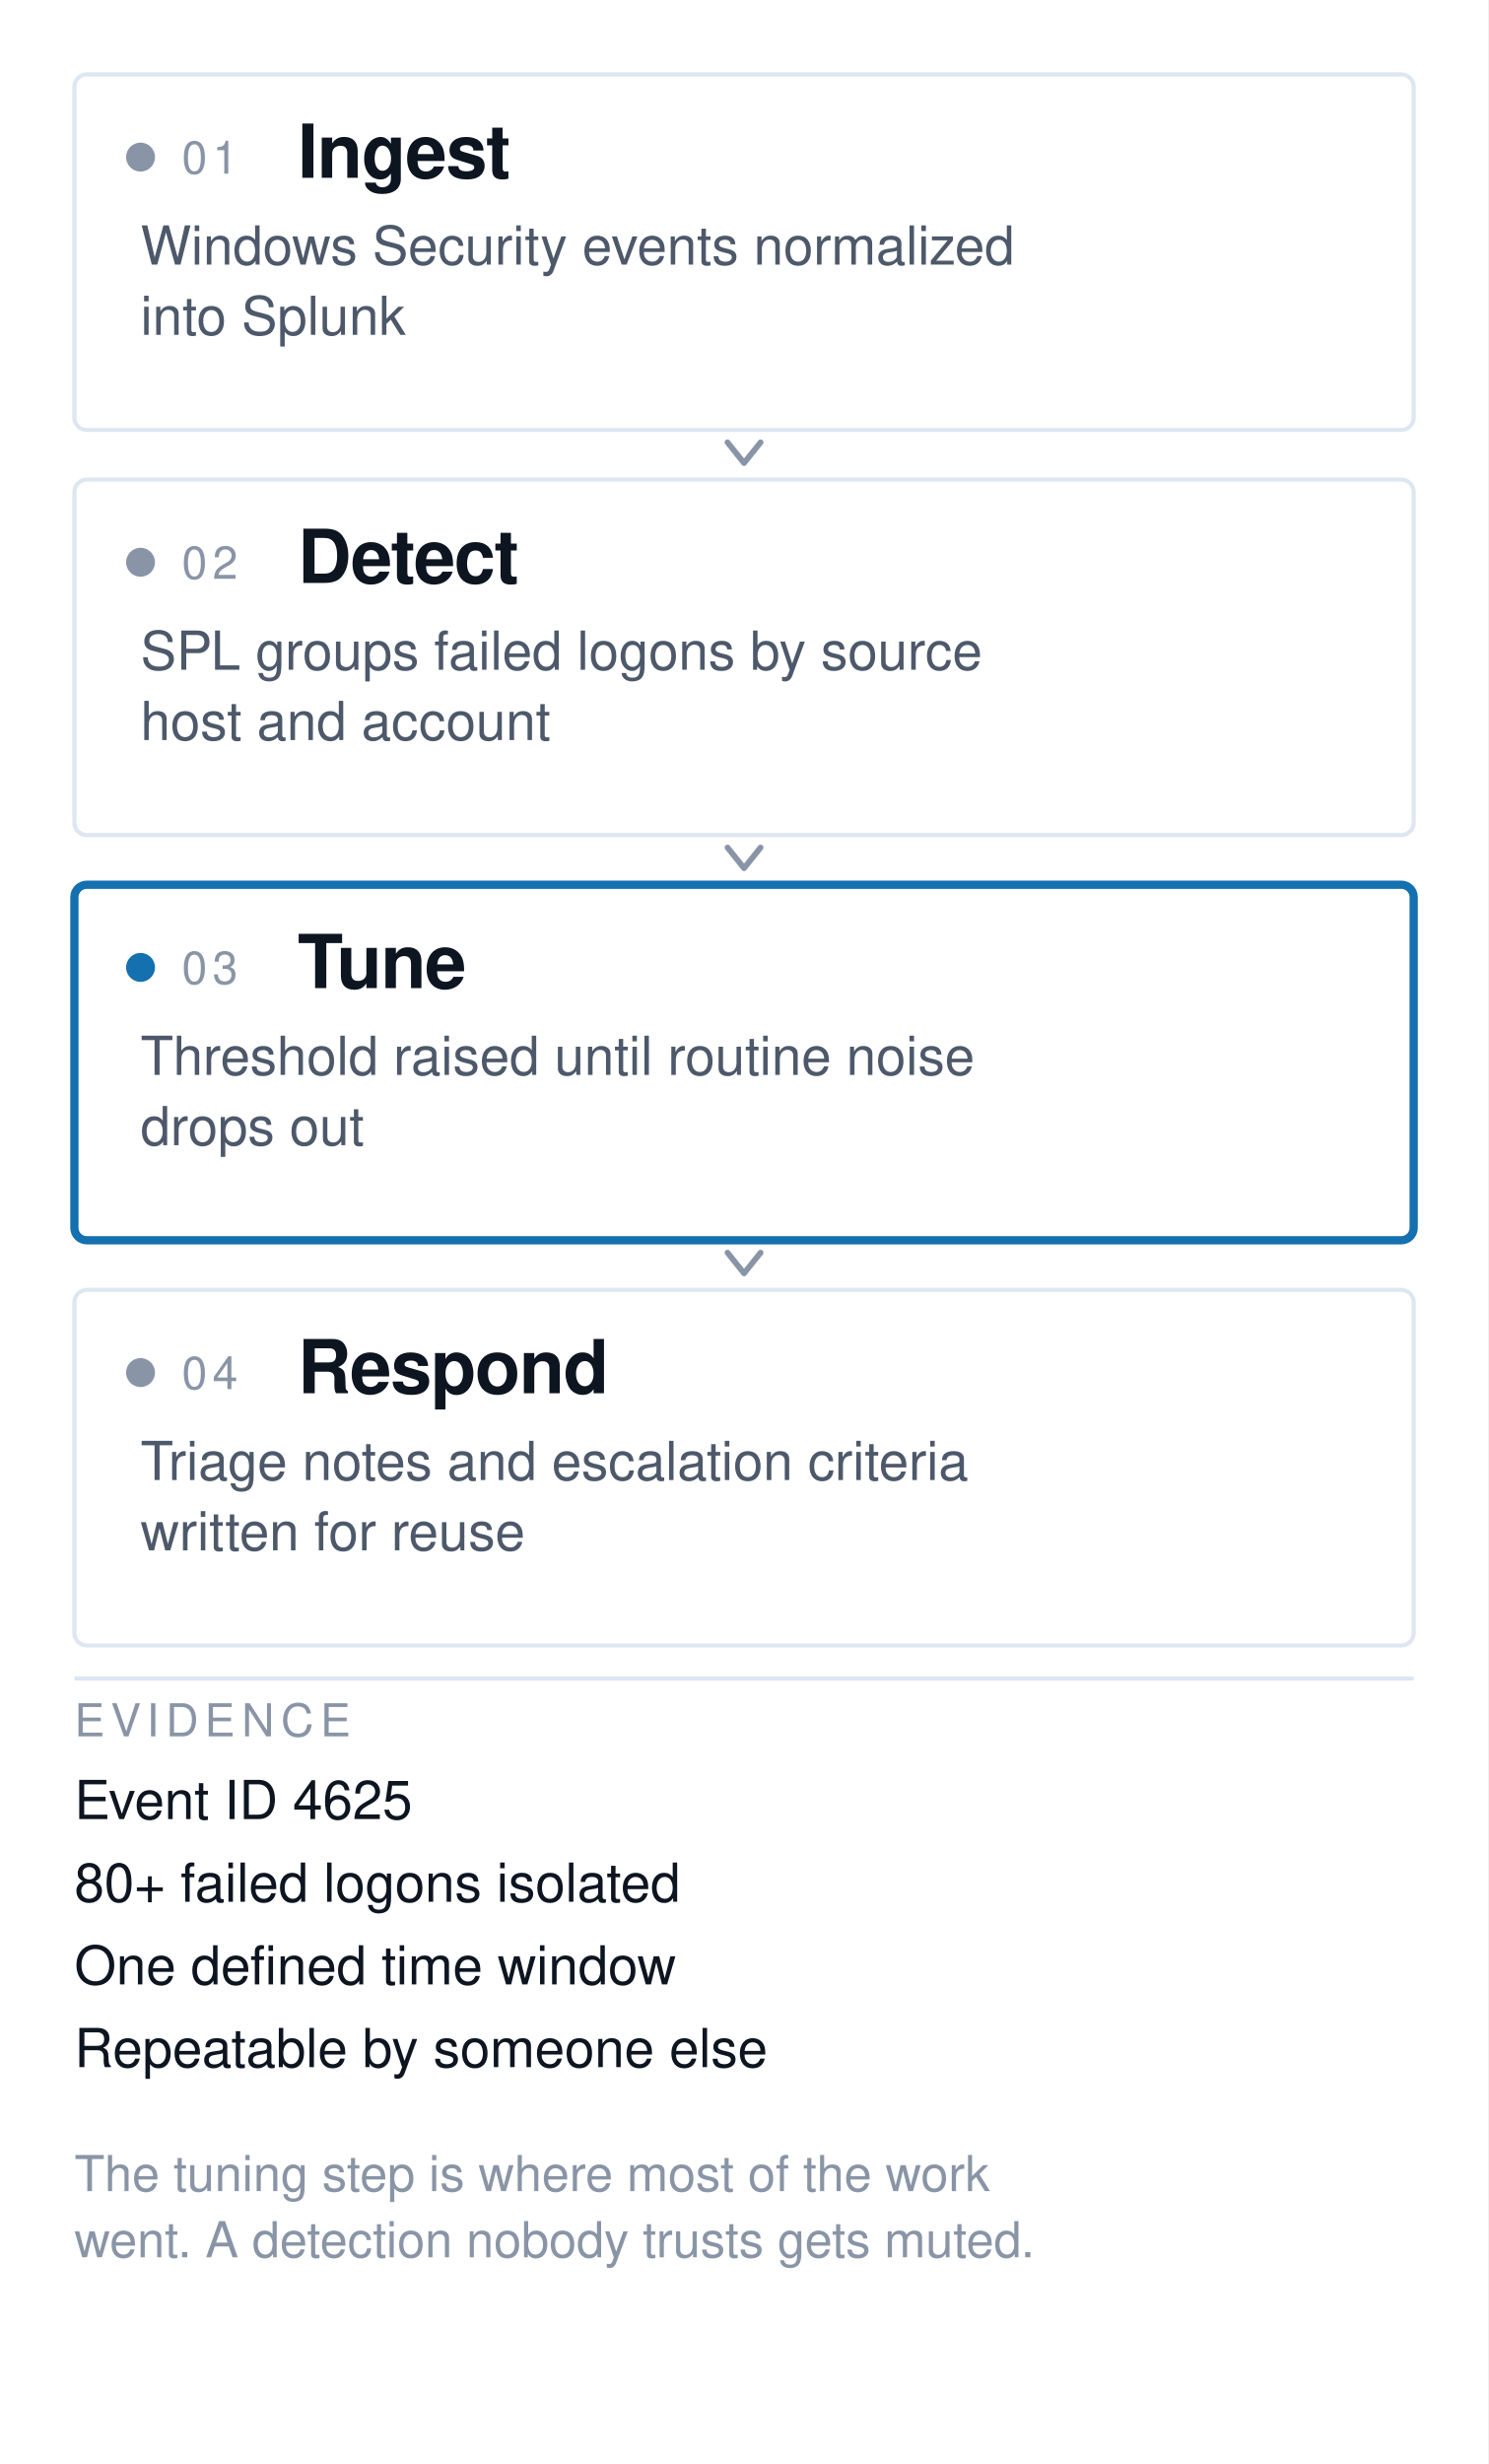
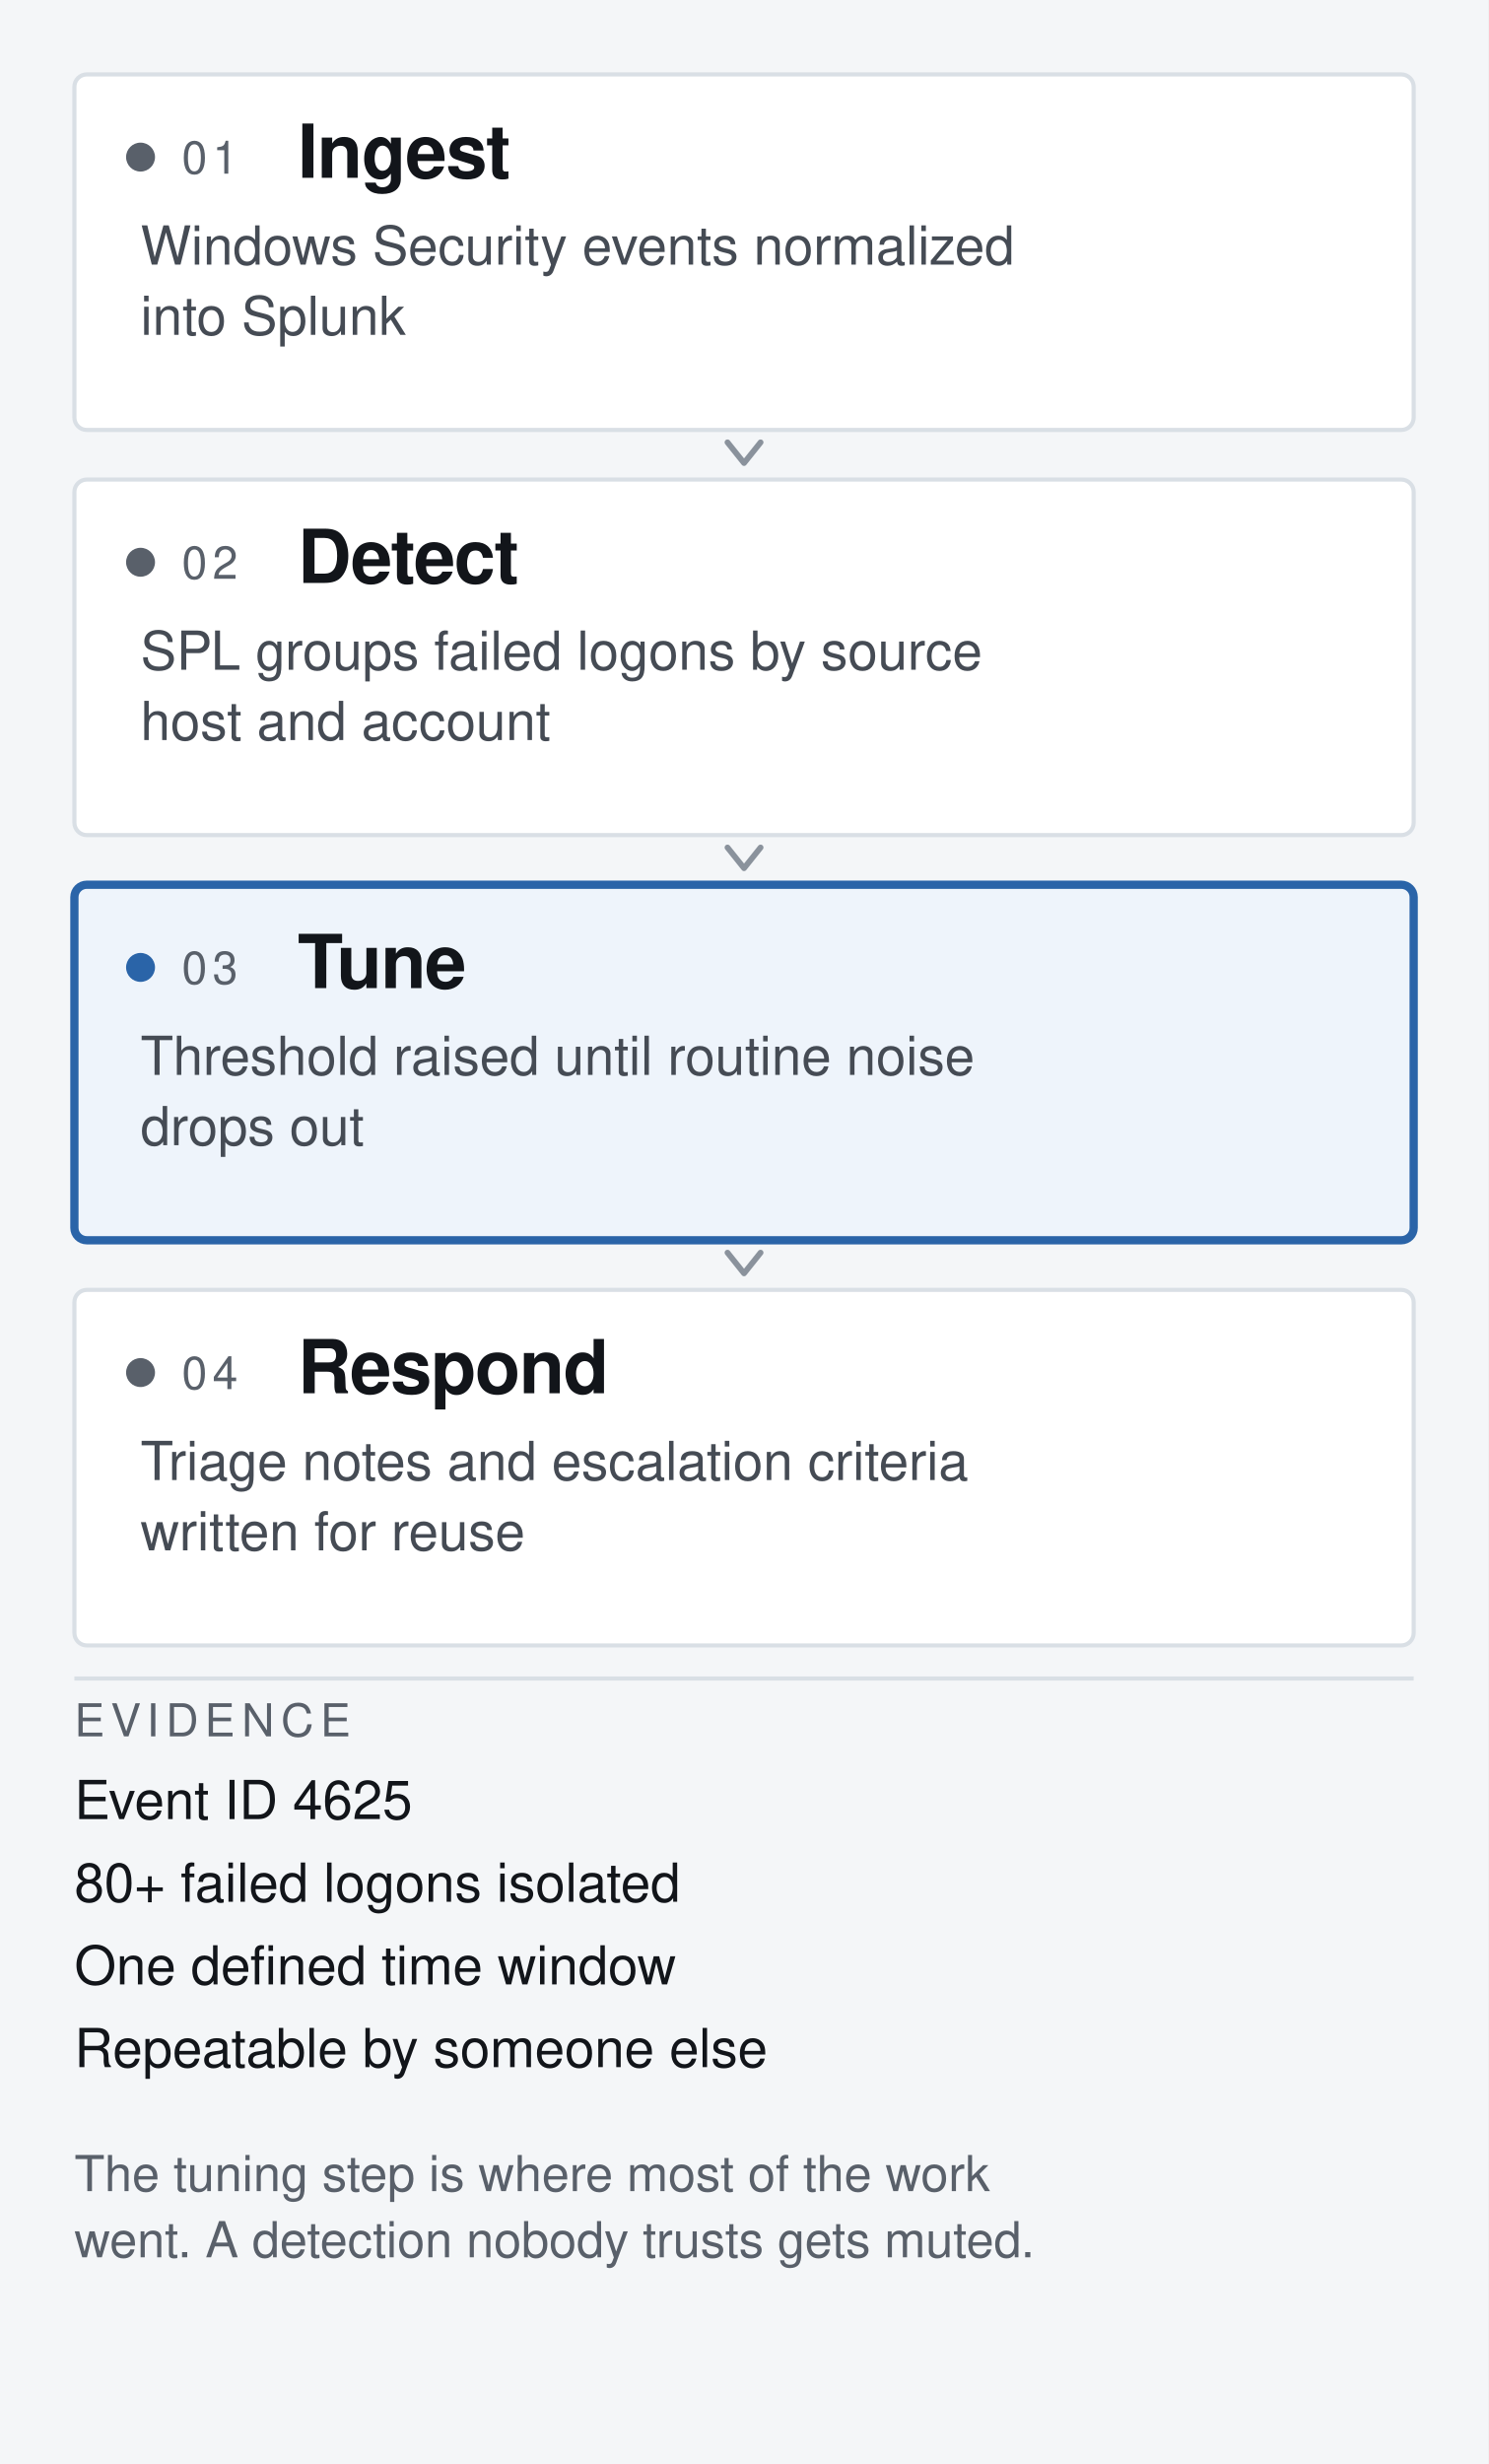
<svg xmlns="http://www.w3.org/2000/svg" viewBox="0 0 360 596" width="360" height="596" role="img" aria-label="log analysis diagram">
-   <rect width="360" height="596" fill="#ffffff" />
-   <rect x="18" y="18" width="324" height="86" rx="3" fill="#ffffff" stroke="#dde6f1" stroke-width="1" />
-   <circle cx="34" cy="38" r="3.5" fill="#8995a6" />
-   <text x="44" y="42" font-family="'Helvetica Neue',Helvetica,Arial,sans-serif" font-size="11" letter-spacing="1.3" fill="#8995a6">01</text>
-   <text x="72" y="43" font-family="'Helvetica Neue',Helvetica,Arial,sans-serif" font-size="18" font-weight="600" letter-spacing="-0.3" fill="#0d1521">Ingest</text>
-   <text x="34" y="64" font-family="'Helvetica Neue',Helvetica,Arial,sans-serif" font-size="13" fill="#4d596a">Windows Security events normalized</text>
-   <text x="34" y="81" font-family="'Helvetica Neue',Helvetica,Arial,sans-serif" font-size="13" fill="#4d596a">into Splunk</text>
-   <path d="M 176 107 l 4 5 l 4 -5" fill="none" stroke="#8995a6" stroke-width="1.4" stroke-linecap="round" stroke-linejoin="round" />
-   <rect x="18" y="116" width="324" height="86" rx="3" fill="#ffffff" stroke="#dde6f1" stroke-width="1" />
-   <circle cx="34" cy="136" r="3.5" fill="#8995a6" />
-   <text x="44" y="140" font-family="'Helvetica Neue',Helvetica,Arial,sans-serif" font-size="11" letter-spacing="1.3" fill="#8995a6">02</text>
-   <text x="72" y="141" font-family="'Helvetica Neue',Helvetica,Arial,sans-serif" font-size="18" font-weight="600" letter-spacing="-0.3" fill="#0d1521">Detect</text>
-   <text x="34" y="162" font-family="'Helvetica Neue',Helvetica,Arial,sans-serif" font-size="13" fill="#4d596a">SPL groups failed logons by source</text>
-   <text x="34" y="179" font-family="'Helvetica Neue',Helvetica,Arial,sans-serif" font-size="13" fill="#4d596a">host and account</text>
-   <path d="M 176 205 l 4 5 l 4 -5" fill="none" stroke="#8995a6" stroke-width="1.4" stroke-linecap="round" stroke-linejoin="round" />
-   <rect x="18" y="214" width="324" height="86" rx="3" fill="#ffffff" stroke="#1470af" stroke-width="2" />
-   <circle cx="34" cy="234" r="3.5" fill="#1470af" />
-   <text x="44" y="238" font-family="'Helvetica Neue',Helvetica,Arial,sans-serif" font-size="11" letter-spacing="1.3" fill="#8995a6">03</text>
-   <text x="72" y="239" font-family="'Helvetica Neue',Helvetica,Arial,sans-serif" font-size="18" font-weight="600" letter-spacing="-0.3" fill="#0d1521">Tune</text>
-   <text x="34" y="260" font-family="'Helvetica Neue',Helvetica,Arial,sans-serif" font-size="13" fill="#4d596a">Threshold raised until routine noise</text>
-   <text x="34" y="277" font-family="'Helvetica Neue',Helvetica,Arial,sans-serif" font-size="13" fill="#4d596a">drops out</text>
-   <path d="M 176 303 l 4 5 l 4 -5" fill="none" stroke="#8995a6" stroke-width="1.4" stroke-linecap="round" stroke-linejoin="round" />
-   <rect x="18" y="312" width="324" height="86" rx="3" fill="#ffffff" stroke="#dde6f1" stroke-width="1" />
-   <circle cx="34" cy="332" r="3.5" fill="#8995a6" />
-   <text x="44" y="336" font-family="'Helvetica Neue',Helvetica,Arial,sans-serif" font-size="11" letter-spacing="1.3" fill="#8995a6">04</text>
-   <text x="72" y="337" font-family="'Helvetica Neue',Helvetica,Arial,sans-serif" font-size="18" font-weight="600" letter-spacing="-0.3" fill="#0d1521">Respond</text>
-   <text x="34" y="358" font-family="'Helvetica Neue',Helvetica,Arial,sans-serif" font-size="13" fill="#4d596a">Triage notes and escalation criteria</text>
-   <text x="34" y="375" font-family="'Helvetica Neue',Helvetica,Arial,sans-serif" font-size="13" fill="#4d596a">written for reuse</text>
-   <line x1="18" y1="406" x2="342" y2="406" stroke="#dde6f1" stroke-width="1" />
-   <text x="18" y="420" font-family="'Helvetica Neue',Helvetica,Arial,sans-serif" font-size="11" letter-spacing="1.6" fill="#8995a6">EVIDENCE</text>
-   <text x="18" y="440" font-family="'Helvetica Neue',Helvetica,Arial,sans-serif" font-size="13" fill="#0d1521">Event ID 4625</text>
-   <text x="18" y="460" font-family="'Helvetica Neue',Helvetica,Arial,sans-serif" font-size="13" fill="#0d1521">80+ failed logons isolated</text>
-   <text x="18" y="480" font-family="'Helvetica Neue',Helvetica,Arial,sans-serif" font-size="13" fill="#0d1521">One defined time window</text>
-   <text x="18" y="500" font-family="'Helvetica Neue',Helvetica,Arial,sans-serif" font-size="13" fill="#0d1521">Repeatable by someone else</text>
-   <text x="18" y="530" font-family="'Helvetica Neue',Helvetica,Arial,sans-serif" font-size="12" fill="#8995a6">The tuning step is where most of the work</text>
-   <text x="18" y="546" font-family="'Helvetica Neue',Helvetica,Arial,sans-serif" font-size="12" fill="#8995a6">went. A detection nobody trusts gets muted.</text>
+   <rect width="360" height="596" fill="#f4f6f8" />
+   <rect x="18" y="18" width="324" height="86" rx="3" fill="#ffffff" stroke="#d9dfe5" stroke-width="1" />
+   <circle cx="34" cy="38" r="3.5" fill="#59606a" />
+   <text x="44" y="42" font-family="'Helvetica Neue',Helvetica,Arial,sans-serif" font-size="11" letter-spacing="1.3" fill="#59606a">01</text>
+   <text x="72" y="43" font-family="'Helvetica Neue',Helvetica,Arial,sans-serif" font-size="18" font-weight="600" letter-spacing="-0.3" fill="#12151a">Ingest</text>
+   <text x="34" y="64" font-family="'Helvetica Neue',Helvetica,Arial,sans-serif" font-size="13" fill="#454b54">Windows Security events normalized</text>
+   <text x="34" y="81" font-family="'Helvetica Neue',Helvetica,Arial,sans-serif" font-size="13" fill="#454b54">into Splunk</text>
+   <path d="M 176 107 l 4 5 l 4 -5" fill="none" stroke="#8a929c" stroke-width="1.4" stroke-linecap="round" stroke-linejoin="round" />
+   <rect x="18" y="116" width="324" height="86" rx="3" fill="#ffffff" stroke="#d9dfe5" stroke-width="1" />
+   <circle cx="34" cy="136" r="3.5" fill="#59606a" />
+   <text x="44" y="140" font-family="'Helvetica Neue',Helvetica,Arial,sans-serif" font-size="11" letter-spacing="1.3" fill="#59606a">02</text>
+   <text x="72" y="141" font-family="'Helvetica Neue',Helvetica,Arial,sans-serif" font-size="18" font-weight="600" letter-spacing="-0.3" fill="#12151a">Detect</text>
+   <text x="34" y="162" font-family="'Helvetica Neue',Helvetica,Arial,sans-serif" font-size="13" fill="#454b54">SPL groups failed logons by source</text>
+   <text x="34" y="179" font-family="'Helvetica Neue',Helvetica,Arial,sans-serif" font-size="13" fill="#454b54">host and account</text>
+   <path d="M 176 205 l 4 5 l 4 -5" fill="none" stroke="#8a929c" stroke-width="1.4" stroke-linecap="round" stroke-linejoin="round" />
+   <rect x="18" y="214" width="324" height="86" rx="3" fill="#eef4fb" stroke="#2a64a8" stroke-width="2" />
+   <circle cx="34" cy="234" r="3.5" fill="#2a64a8" />
+   <text x="44" y="238" font-family="'Helvetica Neue',Helvetica,Arial,sans-serif" font-size="11" letter-spacing="1.3" fill="#59606a">03</text>
+   <text x="72" y="239" font-family="'Helvetica Neue',Helvetica,Arial,sans-serif" font-size="18" font-weight="600" letter-spacing="-0.3" fill="#12151a">Tune</text>
+   <text x="34" y="260" font-family="'Helvetica Neue',Helvetica,Arial,sans-serif" font-size="13" fill="#454b54">Threshold raised until routine noise</text>
+   <text x="34" y="277" font-family="'Helvetica Neue',Helvetica,Arial,sans-serif" font-size="13" fill="#454b54">drops out</text>
+   <path d="M 176 303 l 4 5 l 4 -5" fill="none" stroke="#8a929c" stroke-width="1.4" stroke-linecap="round" stroke-linejoin="round" />
+   <rect x="18" y="312" width="324" height="86" rx="3" fill="#ffffff" stroke="#d9dfe5" stroke-width="1" />
+   <circle cx="34" cy="332" r="3.5" fill="#59606a" />
+   <text x="44" y="336" font-family="'Helvetica Neue',Helvetica,Arial,sans-serif" font-size="11" letter-spacing="1.3" fill="#59606a">04</text>
+   <text x="72" y="337" font-family="'Helvetica Neue',Helvetica,Arial,sans-serif" font-size="18" font-weight="600" letter-spacing="-0.3" fill="#12151a">Respond</text>
+   <text x="34" y="358" font-family="'Helvetica Neue',Helvetica,Arial,sans-serif" font-size="13" fill="#454b54">Triage notes and escalation criteria</text>
+   <text x="34" y="375" font-family="'Helvetica Neue',Helvetica,Arial,sans-serif" font-size="13" fill="#454b54">written for reuse</text>
+   <line x1="18" y1="406" x2="342" y2="406" stroke="#d9dfe5" stroke-width="1" />
+   <text x="18" y="420" font-family="'Helvetica Neue',Helvetica,Arial,sans-serif" font-size="11" letter-spacing="1.6" fill="#59606a">EVIDENCE</text>
+   <text x="18" y="440" font-family="'Helvetica Neue',Helvetica,Arial,sans-serif" font-size="13" fill="#12151a">Event ID 4625</text>
+   <text x="18" y="460" font-family="'Helvetica Neue',Helvetica,Arial,sans-serif" font-size="13" fill="#12151a">80+ failed logons isolated</text>
+   <text x="18" y="480" font-family="'Helvetica Neue',Helvetica,Arial,sans-serif" font-size="13" fill="#12151a">One defined time window</text>
+   <text x="18" y="500" font-family="'Helvetica Neue',Helvetica,Arial,sans-serif" font-size="13" fill="#12151a">Repeatable by someone else</text>
+   <text x="18" y="530" font-family="'Helvetica Neue',Helvetica,Arial,sans-serif" font-size="12" fill="#59606a">The tuning step is where most of the work</text>
+   <text x="18" y="546" font-family="'Helvetica Neue',Helvetica,Arial,sans-serif" font-size="12" fill="#59606a">went. A detection nobody trusts gets muted.</text>
</svg>
